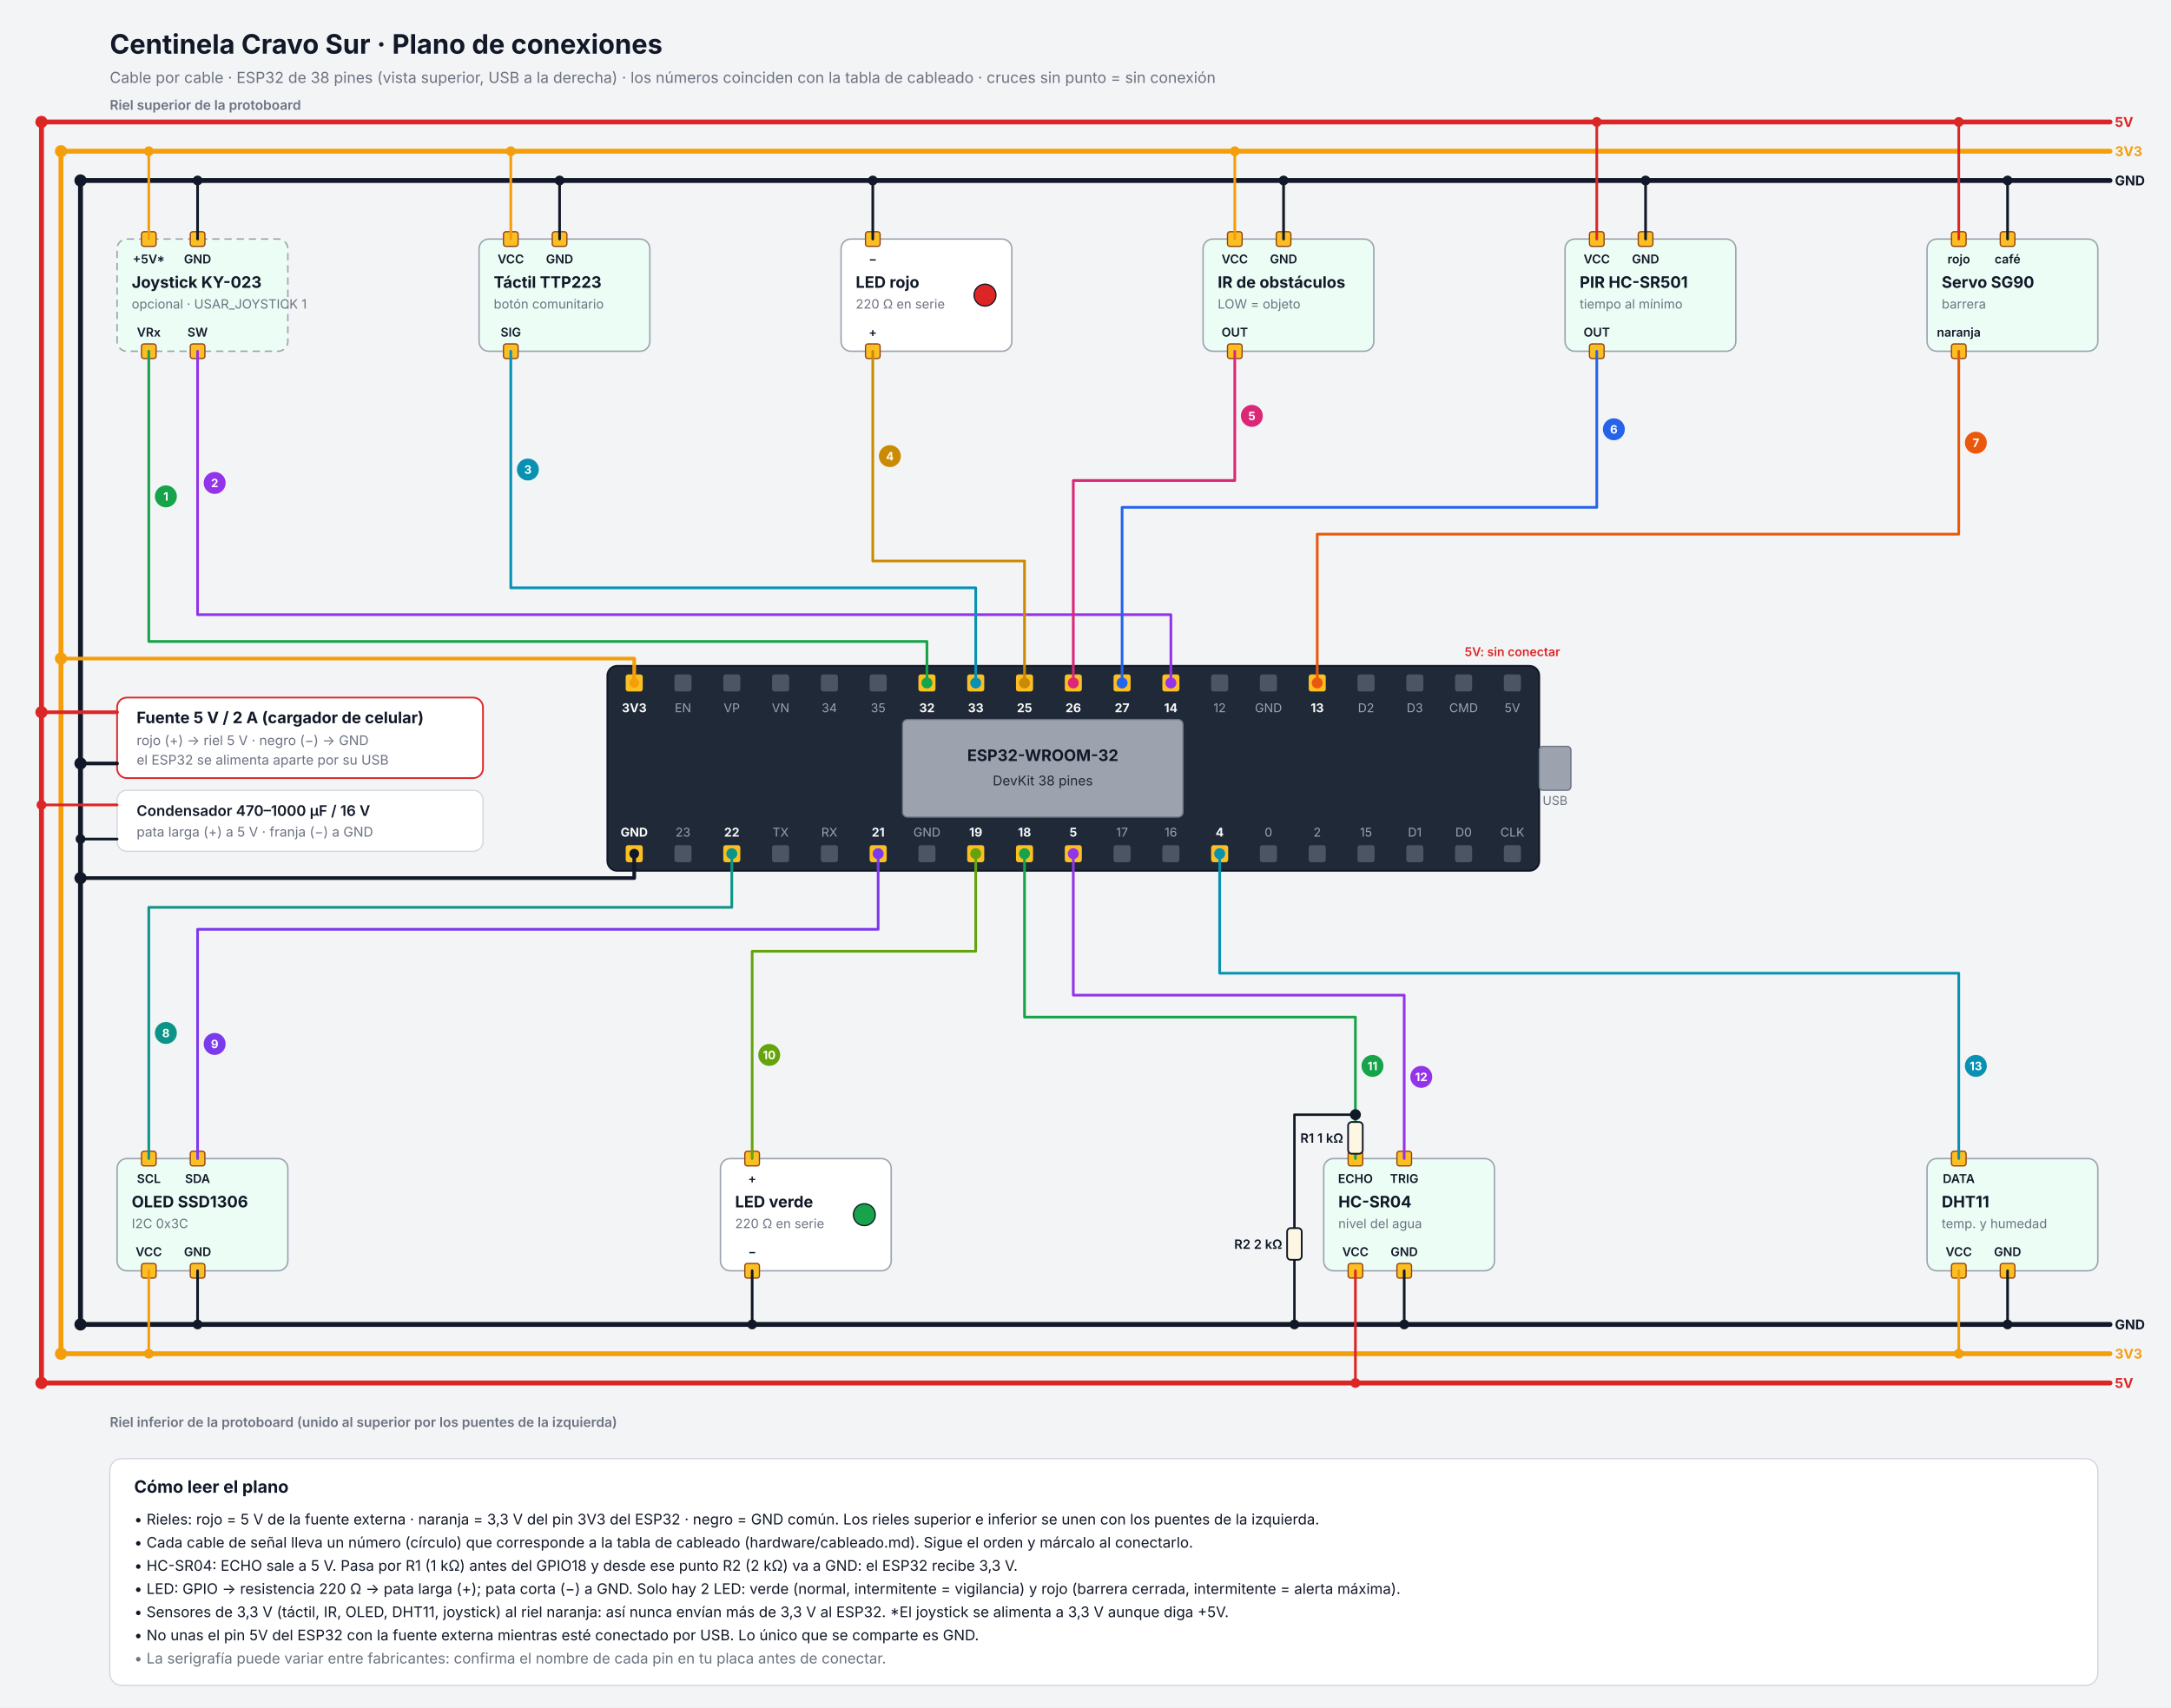
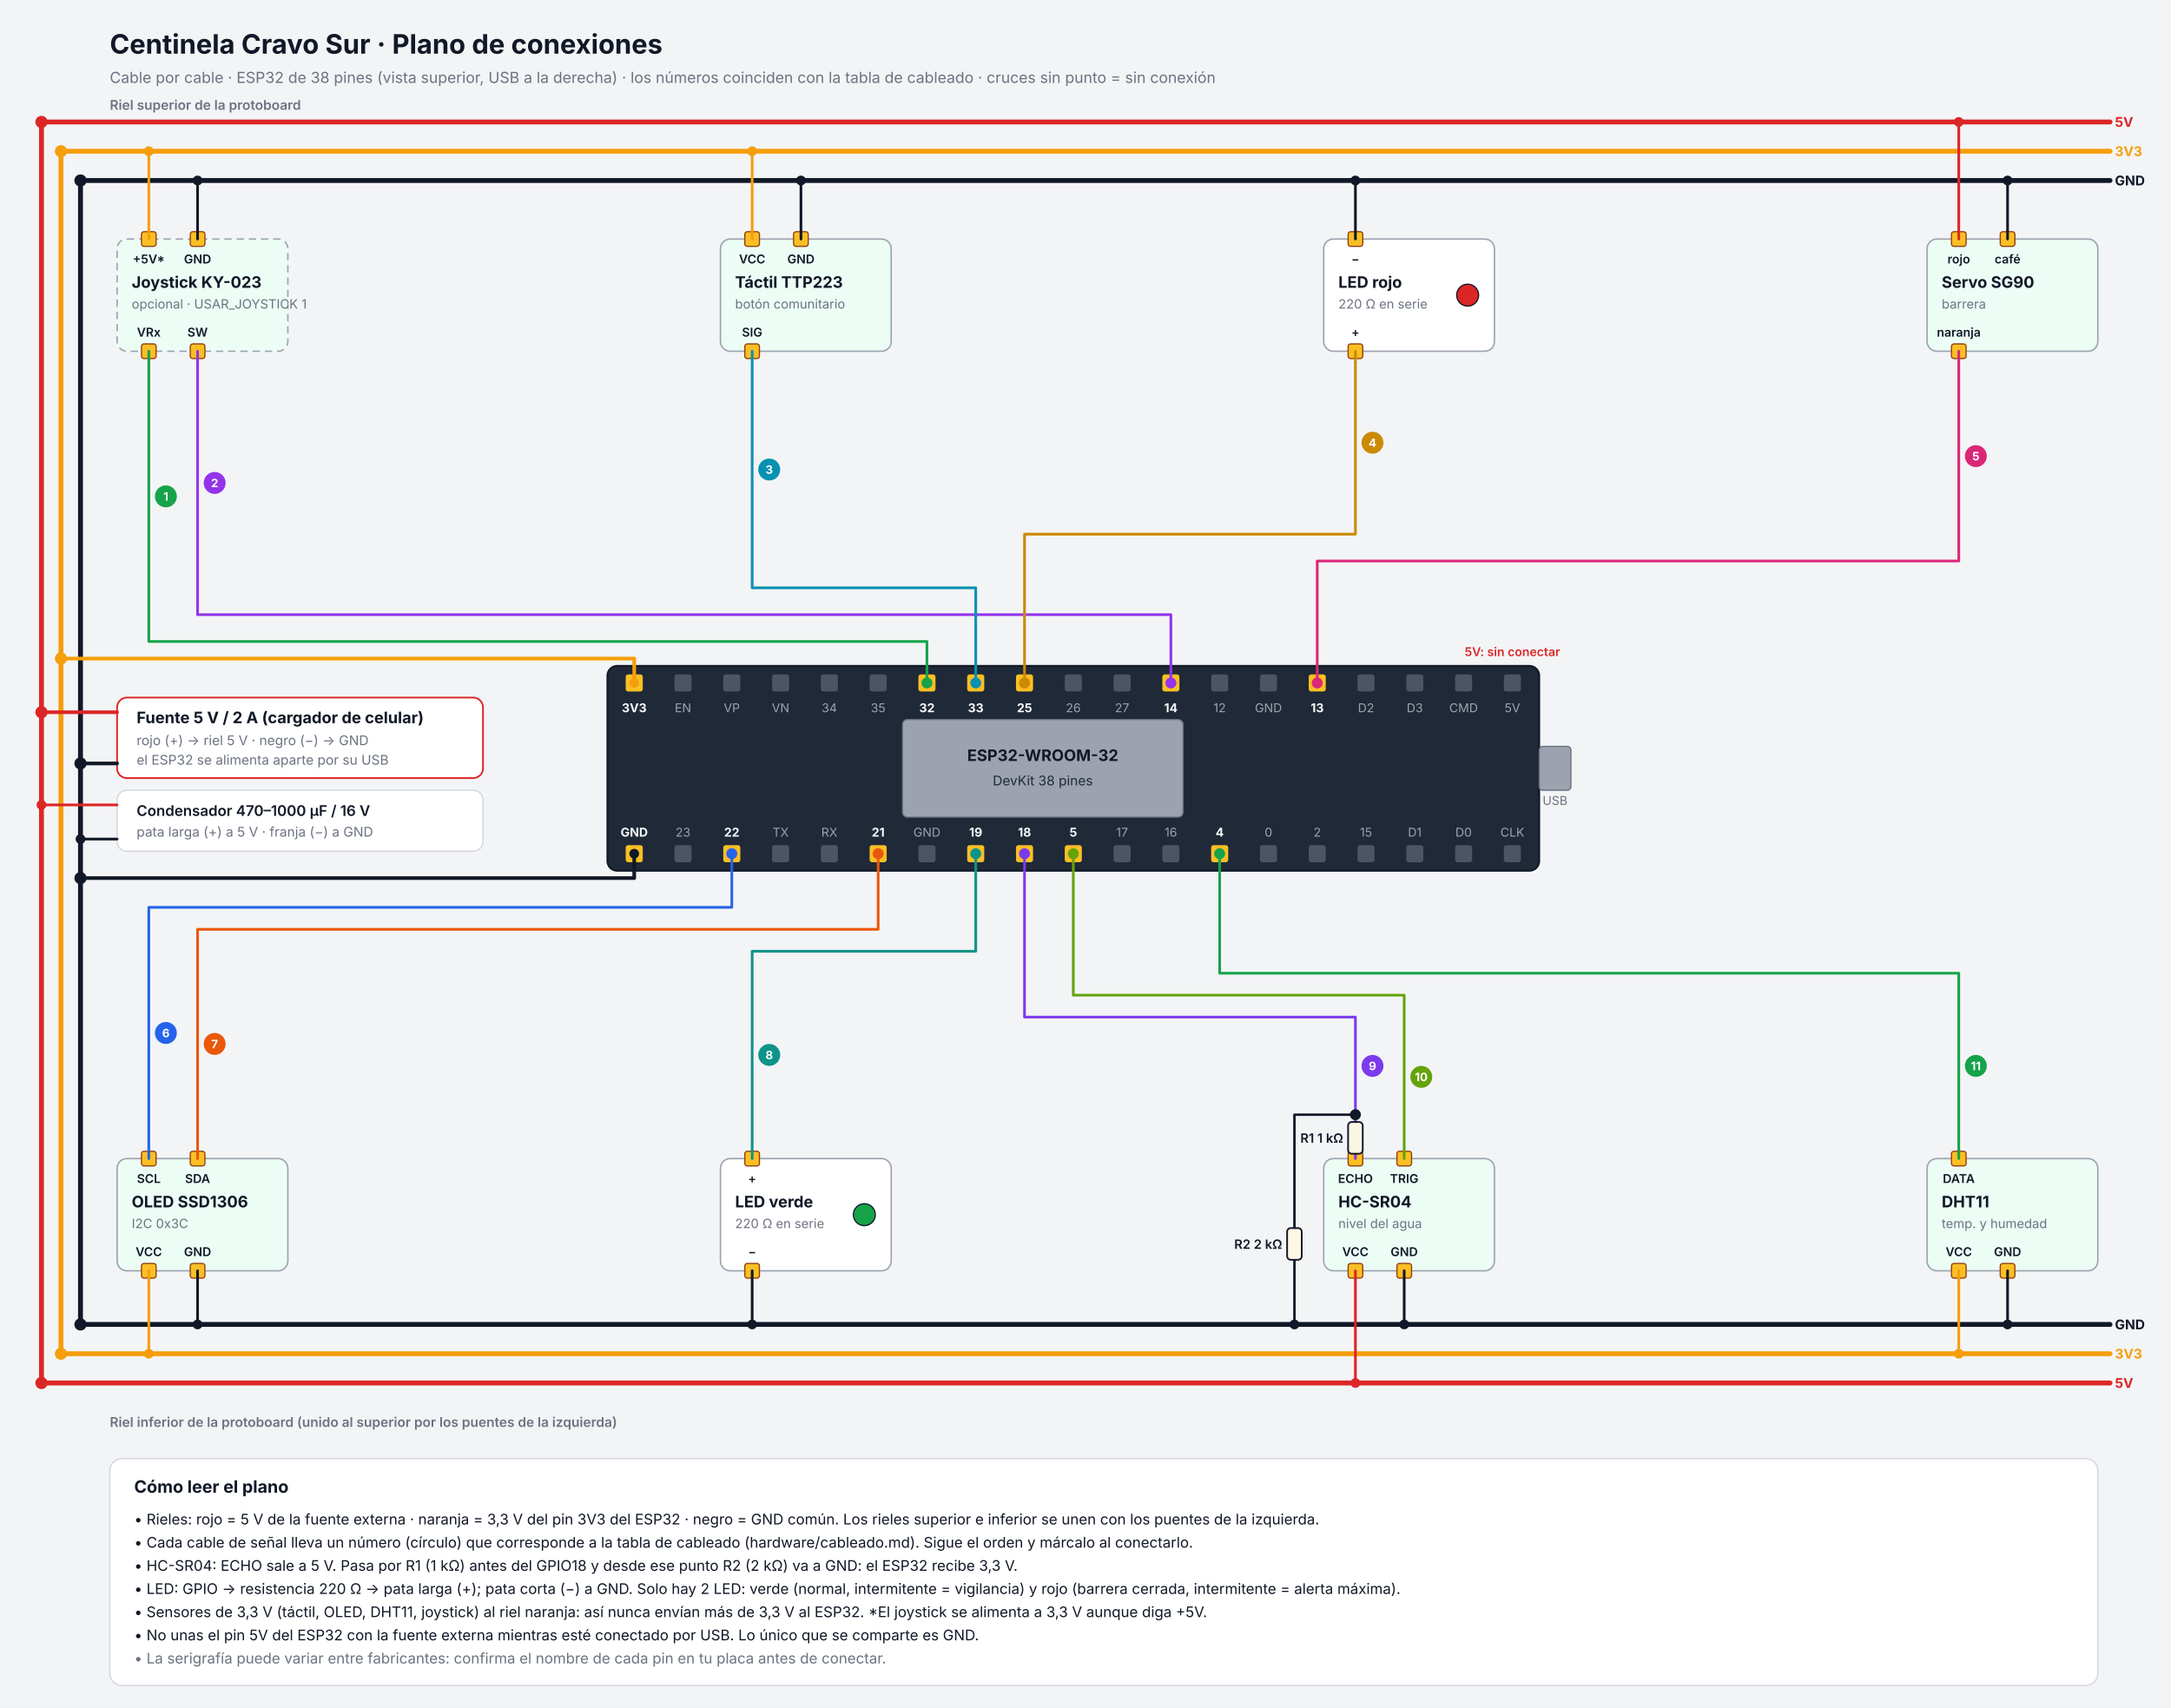
<svg xmlns="http://www.w3.org/2000/svg" viewBox="0 0 1780 1400" width="1780" height="1400" font-family="Inter, Segoe UI, Arial, sans-serif">
  <rect width="1780" height="1400" fill="#F3F4F6" />
  <text x="90.0" y="44.0" font-size="22" fill="#111827" text-anchor="start" font-weight="700">Centinela Cravo Sur · Plano de conexiones</text>
  <text x="90.0" y="68.0" font-size="12.5" fill="#6B7280" text-anchor="start" font-weight="400">Cable por cable · ESP32 de 38 pines (vista superior, USB a la derecha) · los números coinciden con la tabla de cableado · cruces sin punto = sin conexión</text>
  <polyline points="34.0,100.0 1730.0,100.0" fill="none" stroke="#DC2626" stroke-width="4" stroke-linejoin="round" stroke-linecap="round" />
  <text x="1734.0" y="104.0" font-size="11" fill="#DC2626" text-anchor="start" font-weight="700">5V</text>
  <polyline points="50.0,124.0 1730.0,124.0" fill="none" stroke="#F59E0B" stroke-width="4" stroke-linejoin="round" stroke-linecap="round" />
  <text x="1734.0" y="128.0" font-size="11" fill="#F59E0B" text-anchor="start" font-weight="700">3V3</text>
  <polyline points="66.0,148.0 1730.0,148.0" fill="none" stroke="#111827" stroke-width="4" stroke-linejoin="round" stroke-linecap="round" />
  <text x="1734.0" y="152.0" font-size="11" fill="#111827" text-anchor="start" font-weight="700">GND</text>
  <polyline points="66.0,1086.0 1730.0,1086.0" fill="none" stroke="#111827" stroke-width="4" stroke-linejoin="round" stroke-linecap="round" />
  <text x="1734.0" y="1090.0" font-size="11" fill="#111827" text-anchor="start" font-weight="700">GND</text>
  <polyline points="50.0,1110.0 1730.0,1110.0" fill="none" stroke="#F59E0B" stroke-width="4" stroke-linejoin="round" stroke-linecap="round" />
  <text x="1734.0" y="1114.0" font-size="11" fill="#F59E0B" text-anchor="start" font-weight="700">3V3</text>
  <polyline points="34.0,1134.0 1730.0,1134.0" fill="none" stroke="#DC2626" stroke-width="4" stroke-linejoin="round" stroke-linecap="round" />
  <text x="1734.0" y="1138.0" font-size="11" fill="#DC2626" text-anchor="start" font-weight="700">5V</text>
  <polyline points="34.0,100.0 34.0,1134.0" fill="none" stroke="#DC2626" stroke-width="4" stroke-linejoin="round" stroke-linecap="round" />
  <circle cx="34.0" cy="100.0" r="5" fill="#DC2626" />
  <circle cx="34.0" cy="1134.0" r="5" fill="#DC2626" />
  <polyline points="50.0,124.0 50.0,1110.0" fill="none" stroke="#F59E0B" stroke-width="4" stroke-linejoin="round" stroke-linecap="round" />
  <circle cx="50.0" cy="124.0" r="5" fill="#F59E0B" />
  <circle cx="50.0" cy="1110.0" r="5" fill="#F59E0B" />
  <polyline points="66.0,148.0 66.0,1086.0" fill="none" stroke="#111827" stroke-width="4" stroke-linejoin="round" stroke-linecap="round" />
  <circle cx="66.0" cy="148.0" r="5" fill="#111827" />
  <circle cx="66.0" cy="1086.0" r="5" fill="#111827" />
  <text x="90.0" y="90.0" font-size="11" fill="#6B7280" text-anchor="start" font-weight="600">Riel superior de la protoboard</text>
  <text x="90.0" y="1170.0" font-size="11" fill="#6B7280" text-anchor="start" font-weight="600">Riel inferior de la protoboard (unido al superior por los puentes de la izquierda)</text>
  <rect x="498.0" y="546.0" width="764.0" height="168.0" rx="8" fill="#1F2937" stroke="#111827" stroke-width="1.5" />
  <rect x="1262.0" y="612.0" width="26.0" height="36.0" rx="3" fill="#9CA3AF" stroke="#6B7280" stroke-width="1" />
  <text x="1275.0" y="660.0" font-size="10" fill="#6B7280" text-anchor="middle" font-weight="400">USB</text>
  <rect x="740.0" y="590.0" width="230.0" height="80.0" rx="4" fill="#9CA3AF" stroke="#6B7280" stroke-width="1" />
  <text x="855.0" y="624.0" font-size="13" fill="#111827" text-anchor="middle" font-weight="700">ESP32-WROOM-32</text>
  <text x="855.0" y="644.0" font-size="11" fill="#1F2937" text-anchor="middle" font-weight="400">DevKit 38 pines</text>
  <rect x="513" y="553" width="14" height="14" rx="2" fill="#FBBF24" />
  <text x="520.0" y="584.0" font-size="10" fill="#F9FAFB" text-anchor="middle" font-weight="700">3V3</text>
  <rect x="553" y="553" width="14" height="14" rx="2" fill="#4B5563" />
  <text x="560.0" y="584.0" font-size="10" fill="#9CA3AF" text-anchor="middle" font-weight="400">EN</text>
  <rect x="593" y="553" width="14" height="14" rx="2" fill="#4B5563" />
  <text x="600.0" y="584.0" font-size="10" fill="#9CA3AF" text-anchor="middle" font-weight="400">VP</text>
  <rect x="633" y="553" width="14" height="14" rx="2" fill="#4B5563" />
  <text x="640.0" y="584.0" font-size="10" fill="#9CA3AF" text-anchor="middle" font-weight="400">VN</text>
  <rect x="673" y="553" width="14" height="14" rx="2" fill="#4B5563" />
  <text x="680.0" y="584.0" font-size="10" fill="#9CA3AF" text-anchor="middle" font-weight="400">34</text>
  <rect x="713" y="553" width="14" height="14" rx="2" fill="#4B5563" />
  <text x="720.0" y="584.0" font-size="10" fill="#9CA3AF" text-anchor="middle" font-weight="400">35</text>
  <rect x="753" y="553" width="14" height="14" rx="2" fill="#FBBF24" />
  <text x="760.0" y="584.0" font-size="10" fill="#F9FAFB" text-anchor="middle" font-weight="700">32</text>
  <rect x="793" y="553" width="14" height="14" rx="2" fill="#FBBF24" />
  <text x="800.0" y="584.0" font-size="10" fill="#F9FAFB" text-anchor="middle" font-weight="700">33</text>
  <rect x="833" y="553" width="14" height="14" rx="2" fill="#FBBF24" />
  <text x="840.0" y="584.0" font-size="10" fill="#F9FAFB" text-anchor="middle" font-weight="700">25</text>
-   <rect x="873" y="553" width="14" height="14" rx="2" fill="#FBBF24" />
-   <text x="880.0" y="584.0" font-size="10" fill="#F9FAFB" text-anchor="middle" font-weight="700">26</text>
-   <rect x="913" y="553" width="14" height="14" rx="2" fill="#FBBF24" />
-   <text x="920.0" y="584.0" font-size="10" fill="#F9FAFB" text-anchor="middle" font-weight="700">27</text>
+   <rect x="873" y="553" width="14" height="14" rx="2" fill="#4B5563" />
+   <text x="880.0" y="584.0" font-size="10" fill="#9CA3AF" text-anchor="middle" font-weight="400">26</text>
+   <rect x="913" y="553" width="14" height="14" rx="2" fill="#4B5563" />
+   <text x="920.0" y="584.0" font-size="10" fill="#9CA3AF" text-anchor="middle" font-weight="400">27</text>
  <rect x="953" y="553" width="14" height="14" rx="2" fill="#FBBF24" />
  <text x="960.0" y="584.0" font-size="10" fill="#F9FAFB" text-anchor="middle" font-weight="700">14</text>
  <rect x="993" y="553" width="14" height="14" rx="2" fill="#4B5563" />
  <text x="1000.0" y="584.0" font-size="10" fill="#9CA3AF" text-anchor="middle" font-weight="400">12</text>
  <rect x="1033" y="553" width="14" height="14" rx="2" fill="#4B5563" />
  <text x="1040.0" y="584.0" font-size="10" fill="#9CA3AF" text-anchor="middle" font-weight="400">GND</text>
  <rect x="1073" y="553" width="14" height="14" rx="2" fill="#FBBF24" />
  <text x="1080.0" y="584.0" font-size="10" fill="#F9FAFB" text-anchor="middle" font-weight="700">13</text>
  <rect x="1113" y="553" width="14" height="14" rx="2" fill="#4B5563" />
  <text x="1120.0" y="584.0" font-size="10" fill="#9CA3AF" text-anchor="middle" font-weight="400">D2</text>
  <rect x="1153" y="553" width="14" height="14" rx="2" fill="#4B5563" />
  <text x="1160.0" y="584.0" font-size="10" fill="#9CA3AF" text-anchor="middle" font-weight="400">D3</text>
  <rect x="1193" y="553" width="14" height="14" rx="2" fill="#4B5563" />
  <text x="1200.0" y="584.0" font-size="10" fill="#9CA3AF" text-anchor="middle" font-weight="400">CMD</text>
  <rect x="1233" y="553" width="14" height="14" rx="2" fill="#4B5563" />
  <text x="1240.0" y="584.0" font-size="10" fill="#9CA3AF" text-anchor="middle" font-weight="400">5V</text>
  <rect x="513" y="693" width="14" height="14" rx="2" fill="#FBBF24" />
  <text x="520.0" y="686.0" font-size="10" fill="#F9FAFB" text-anchor="middle" font-weight="700">GND</text>
  <rect x="553" y="693" width="14" height="14" rx="2" fill="#4B5563" />
  <text x="560.0" y="686.0" font-size="10" fill="#9CA3AF" text-anchor="middle" font-weight="400">23</text>
  <rect x="593" y="693" width="14" height="14" rx="2" fill="#FBBF24" />
  <text x="600.0" y="686.0" font-size="10" fill="#F9FAFB" text-anchor="middle" font-weight="700">22</text>
  <rect x="633" y="693" width="14" height="14" rx="2" fill="#4B5563" />
  <text x="640.0" y="686.0" font-size="10" fill="#9CA3AF" text-anchor="middle" font-weight="400">TX</text>
  <rect x="673" y="693" width="14" height="14" rx="2" fill="#4B5563" />
  <text x="680.0" y="686.0" font-size="10" fill="#9CA3AF" text-anchor="middle" font-weight="400">RX</text>
  <rect x="713" y="693" width="14" height="14" rx="2" fill="#FBBF24" />
  <text x="720.0" y="686.0" font-size="10" fill="#F9FAFB" text-anchor="middle" font-weight="700">21</text>
  <rect x="753" y="693" width="14" height="14" rx="2" fill="#4B5563" />
  <text x="760.0" y="686.0" font-size="10" fill="#9CA3AF" text-anchor="middle" font-weight="400">GND</text>
  <rect x="793" y="693" width="14" height="14" rx="2" fill="#FBBF24" />
  <text x="800.0" y="686.0" font-size="10" fill="#F9FAFB" text-anchor="middle" font-weight="700">19</text>
  <rect x="833" y="693" width="14" height="14" rx="2" fill="#FBBF24" />
  <text x="840.0" y="686.0" font-size="10" fill="#F9FAFB" text-anchor="middle" font-weight="700">18</text>
  <rect x="873" y="693" width="14" height="14" rx="2" fill="#FBBF24" />
  <text x="880.0" y="686.0" font-size="10" fill="#F9FAFB" text-anchor="middle" font-weight="700">5</text>
  <rect x="913" y="693" width="14" height="14" rx="2" fill="#4B5563" />
  <text x="920.0" y="686.0" font-size="10" fill="#9CA3AF" text-anchor="middle" font-weight="400">17</text>
  <rect x="953" y="693" width="14" height="14" rx="2" fill="#4B5563" />
  <text x="960.0" y="686.0" font-size="10" fill="#9CA3AF" text-anchor="middle" font-weight="400">16</text>
  <rect x="993" y="693" width="14" height="14" rx="2" fill="#FBBF24" />
  <text x="1000.0" y="686.0" font-size="10" fill="#F9FAFB" text-anchor="middle" font-weight="700">4</text>
  <rect x="1033" y="693" width="14" height="14" rx="2" fill="#4B5563" />
  <text x="1040.0" y="686.0" font-size="10" fill="#9CA3AF" text-anchor="middle" font-weight="400">0</text>
  <rect x="1073" y="693" width="14" height="14" rx="2" fill="#4B5563" />
  <text x="1080.0" y="686.0" font-size="10" fill="#9CA3AF" text-anchor="middle" font-weight="400">2</text>
  <rect x="1113" y="693" width="14" height="14" rx="2" fill="#4B5563" />
  <text x="1120.0" y="686.0" font-size="10" fill="#9CA3AF" text-anchor="middle" font-weight="400">15</text>
  <rect x="1153" y="693" width="14" height="14" rx="2" fill="#4B5563" />
  <text x="1160.0" y="686.0" font-size="10" fill="#9CA3AF" text-anchor="middle" font-weight="400">D1</text>
  <rect x="1193" y="693" width="14" height="14" rx="2" fill="#4B5563" />
  <text x="1200.0" y="686.0" font-size="10" fill="#9CA3AF" text-anchor="middle" font-weight="400">D0</text>
  <rect x="1233" y="693" width="14" height="14" rx="2" fill="#4B5563" />
  <text x="1240.0" y="686.0" font-size="10" fill="#9CA3AF" text-anchor="middle" font-weight="400">CLK</text>
  <polyline points="520.0,560.0 520.0,540.0 50.0,540.0" fill="none" stroke="#F59E0B" stroke-width="3" stroke-linejoin="round" stroke-linecap="round" />
  <circle cx="50.0" cy="540.0" r="5" fill="#F59E0B" />
  <circle cx="520.0" cy="560.0" r="4" fill="#F59E0B" />
  <polyline points="520.0,700.0 520.0,720.0 66.0,720.0" fill="none" stroke="#111827" stroke-width="3" stroke-linejoin="round" stroke-linecap="round" />
  <circle cx="66.0" cy="720.0" r="5" fill="#111827" />
  <circle cx="520.0" cy="700.0" r="4" fill="#111827" />
  <text x="1240.0" y="538.0" font-size="10" fill="#DC2626" text-anchor="middle" font-weight="600">5V: sin conectar</text>
  <rect x="96.0" y="572.0" width="300.0" height="66.0" rx="8" fill="#FFFFFF" stroke="#DC2626" stroke-width="1.4" />
  <text x="112.0" y="593.0" font-size="13" fill="#111827" text-anchor="start" font-weight="700">Fuente 5 V / 2 A (cargador de celular)</text>
  <text x="112.0" y="611.0" font-size="11" fill="#6B7280" text-anchor="start" font-weight="400">rojo (+) → riel 5 V · negro (−) → GND</text>
  <text x="112.0" y="627.0" font-size="11" fill="#6B7280" text-anchor="start" font-weight="400">el ESP32 se alimenta aparte por su USB</text>
  <polyline points="96.0,584.0 34.0,584.0" fill="none" stroke="#DC2626" stroke-width="3" stroke-linejoin="round" stroke-linecap="round" />
  <circle cx="34.0" cy="584.0" r="5" fill="#DC2626" />
  <polyline points="96.0,626.0 66.0,626.0" fill="none" stroke="#111827" stroke-width="3" stroke-linejoin="round" stroke-linecap="round" />
  <circle cx="66.0" cy="626.0" r="5" fill="#111827" />
  <rect x="96.0" y="648.0" width="300.0" height="50.0" rx="8" fill="#FFFFFF" stroke="#D1D5DB" stroke-width="1" />
  <text x="112.0" y="669.0" font-size="12" fill="#111827" text-anchor="start" font-weight="600">Condensador 470–1000 µF / 16 V</text>
  <text x="112.0" y="686.0" font-size="11" fill="#6B7280" text-anchor="start" font-weight="400">pata larga (+) a 5 V · franja (−) a GND</text>
  <polyline points="96.0,660.0 34.0,660.0" fill="none" stroke="#DC2626" stroke-width="2.2" stroke-linejoin="round" stroke-linecap="round" />
  <circle cx="34.0" cy="660.0" r="4" fill="#DC2626" />
  <polyline points="96.0,688.0 66.0,688.0" fill="none" stroke="#111827" stroke-width="2.2" stroke-linejoin="round" stroke-linecap="round" />
  <circle cx="66.0" cy="688.0" r="4" fill="#111827" />
  <rect x="96.0" y="196.0" width="140.0" height="92.0" rx="8" fill="#ECFDF5" stroke="#9CA3AF" stroke-width="1.2" stroke-dasharray="6,4" />
  <text x="108.0" y="236.0" font-size="13" fill="#111827" text-anchor="start" font-weight="700">Joystick KY-023</text>
  <text x="108.0" y="253.0" font-size="10.5" fill="#6B7280" text-anchor="start" font-weight="400">opcional · USAR_JOYSTICK 1</text>
  <rect x="116" y="190" width="12" height="12" rx="2" fill="#FBBF24" stroke="#92400E" />
  <text x="122.0" y="216.0" font-size="10" fill="#111827" text-anchor="middle" font-weight="600">+5V*</text>
  <polyline points="122.0,196.0 122.0,124.0" fill="none" stroke="#F59E0B" stroke-width="2.2" stroke-linejoin="round" stroke-linecap="round" />
  <circle cx="122.0" cy="124.0" r="4" fill="#F59E0B" />
  <rect x="156" y="190" width="12" height="12" rx="2" fill="#FBBF24" stroke="#92400E" />
  <text x="162.0" y="216.0" font-size="10" fill="#111827" text-anchor="middle" font-weight="600">GND</text>
  <polyline points="162.0,196.0 162.0,148.0" fill="none" stroke="#111827" stroke-width="2.2" stroke-linejoin="round" stroke-linecap="round" />
  <circle cx="162.0" cy="148.0" r="4" fill="#111827" />
  <rect x="116" y="282" width="12" height="12" rx="2" fill="#FBBF24" stroke="#92400E" />
  <text x="122.0" y="276.0" font-size="10" fill="#111827" text-anchor="middle" font-weight="600">VRx</text>
  <rect x="156" y="282" width="12" height="12" rx="2" fill="#FBBF24" stroke="#92400E" />
  <text x="162.0" y="276.0" font-size="10" fill="#111827" text-anchor="middle" font-weight="600">SW</text>
-   <rect x="392.8" y="196.0" width="140.0" height="92.0" rx="8" fill="#ECFDF5" stroke="#9CA3AF" stroke-width="1.2" />
-   <text x="404.8" y="236.0" font-size="13" fill="#111827" text-anchor="start" font-weight="700">Táctil TTP223</text>
-   <text x="404.8" y="253.0" font-size="10.5" fill="#6B7280" text-anchor="start" font-weight="400">botón comunitario</text>
-   <rect x="412.8" y="190" width="12" height="12" rx="2" fill="#FBBF24" stroke="#92400E" />
-   <text x="418.8" y="216.0" font-size="10" fill="#111827" text-anchor="middle" font-weight="600">VCC</text>
-   <polyline points="418.8,196.0 418.8,124.0" fill="none" stroke="#F59E0B" stroke-width="2.2" stroke-linejoin="round" stroke-linecap="round" />
-   <circle cx="418.8" cy="124.0" r="4" fill="#F59E0B" />
-   <rect x="452.8" y="190" width="12" height="12" rx="2" fill="#FBBF24" stroke="#92400E" />
-   <text x="458.8" y="216.0" font-size="10" fill="#111827" text-anchor="middle" font-weight="600">GND</text>
-   <polyline points="458.8,196.0 458.8,148.0" fill="none" stroke="#111827" stroke-width="2.2" stroke-linejoin="round" stroke-linecap="round" />
-   <circle cx="458.8" cy="148.0" r="4" fill="#111827" />
-   <rect x="412.8" y="282" width="12" height="12" rx="2" fill="#FBBF24" stroke="#92400E" />
-   <text x="418.8" y="276.0" font-size="10" fill="#111827" text-anchor="middle" font-weight="600">SIG</text>
-   <rect x="689.6" y="196.0" width="140.0" height="92.0" rx="8" fill="#FFFFFF" stroke="#9CA3AF" stroke-width="1.2" />
-   <text x="701.6" y="236.0" font-size="13" fill="#111827" text-anchor="start" font-weight="700">LED rojo</text>
-   <text x="701.6" y="253.0" font-size="10.5" fill="#6B7280" text-anchor="start" font-weight="400">220 Ω en serie</text>
-   <circle cx="807.6" cy="242" r="9" fill="#DC2626" stroke="#111827" stroke-width="1" />
-   <rect x="709.6" y="190" width="12" height="12" rx="2" fill="#FBBF24" stroke="#92400E" />
-   <text x="715.6" y="216.0" font-size="10" fill="#111827" text-anchor="middle" font-weight="600">−</text>
-   <polyline points="715.6,196.0 715.6,148.0" fill="none" stroke="#111827" stroke-width="2.2" stroke-linejoin="round" stroke-linecap="round" />
-   <circle cx="715.6" cy="148.0" r="4" fill="#111827" />
-   <rect x="709.6" y="282" width="12" height="12" rx="2" fill="#FBBF24" stroke="#92400E" />
-   <text x="715.6" y="276.0" font-size="10" fill="#111827" text-anchor="middle" font-weight="600">+</text>
-   <rect x="986.4" y="196.0" width="140.0" height="92.0" rx="8" fill="#ECFDF5" stroke="#9CA3AF" stroke-width="1.2" />
-   <text x="998.4" y="236.0" font-size="13" fill="#111827" text-anchor="start" font-weight="700">IR de obstáculos</text>
-   <text x="998.4" y="253.0" font-size="10.5" fill="#6B7280" text-anchor="start" font-weight="400">LOW = objeto</text>
-   <rect x="1006.4" y="190" width="12" height="12" rx="2" fill="#FBBF24" stroke="#92400E" />
-   <text x="1012.4" y="216.0" font-size="10" fill="#111827" text-anchor="middle" font-weight="600">VCC</text>
-   <polyline points="1012.4,196.0 1012.4,124.0" fill="none" stroke="#F59E0B" stroke-width="2.2" stroke-linejoin="round" stroke-linecap="round" />
-   <circle cx="1012.4" cy="124.0" r="4" fill="#F59E0B" />
-   <rect x="1046.4" y="190" width="12" height="12" rx="2" fill="#FBBF24" stroke="#92400E" />
-   <text x="1052.4" y="216.0" font-size="10" fill="#111827" text-anchor="middle" font-weight="600">GND</text>
-   <polyline points="1052.4,196.0 1052.4,148.0" fill="none" stroke="#111827" stroke-width="2.2" stroke-linejoin="round" stroke-linecap="round" />
-   <circle cx="1052.4" cy="148.0" r="4" fill="#111827" />
-   <rect x="1006.4" y="282" width="12" height="12" rx="2" fill="#FBBF24" stroke="#92400E" />
-   <text x="1012.4" y="276.0" font-size="10" fill="#111827" text-anchor="middle" font-weight="600">OUT</text>
-   <rect x="1283.2" y="196.0" width="140.0" height="92.0" rx="8" fill="#ECFDF5" stroke="#9CA3AF" stroke-width="1.2" />
-   <text x="1295.2" y="236.0" font-size="13" fill="#111827" text-anchor="start" font-weight="700">PIR HC-SR501</text>
-   <text x="1295.2" y="253.0" font-size="10.5" fill="#6B7280" text-anchor="start" font-weight="400">tiempo al mínimo</text>
-   <rect x="1303.2" y="190" width="12" height="12" rx="2" fill="#FBBF24" stroke="#92400E" />
-   <text x="1309.2" y="216.0" font-size="10" fill="#111827" text-anchor="middle" font-weight="600">VCC</text>
-   <polyline points="1309.2,196.0 1309.2,100.0" fill="none" stroke="#DC2626" stroke-width="2.2" stroke-linejoin="round" stroke-linecap="round" />
-   <circle cx="1309.2" cy="100.0" r="4" fill="#DC2626" />
-   <rect x="1343.2" y="190" width="12" height="12" rx="2" fill="#FBBF24" stroke="#92400E" />
-   <text x="1349.2" y="216.0" font-size="10" fill="#111827" text-anchor="middle" font-weight="600">GND</text>
-   <polyline points="1349.2,196.0 1349.2,148.0" fill="none" stroke="#111827" stroke-width="2.2" stroke-linejoin="round" stroke-linecap="round" />
-   <circle cx="1349.2" cy="148.0" r="4" fill="#111827" />
-   <rect x="1303.2" y="282" width="12" height="12" rx="2" fill="#FBBF24" stroke="#92400E" />
-   <text x="1309.2" y="276.0" font-size="10" fill="#111827" text-anchor="middle" font-weight="600">OUT</text>
+   <rect x="590.7" y="196.0" width="140.0" height="92.0" rx="8" fill="#ECFDF5" stroke="#9CA3AF" stroke-width="1.2" />
+   <text x="602.7" y="236.0" font-size="13" fill="#111827" text-anchor="start" font-weight="700">Táctil TTP223</text>
+   <text x="602.7" y="253.0" font-size="10.5" fill="#6B7280" text-anchor="start" font-weight="400">botón comunitario</text>
+   <rect x="610.667" y="190" width="12" height="12" rx="2" fill="#FBBF24" stroke="#92400E" />
+   <text x="616.7" y="216.0" font-size="10" fill="#111827" text-anchor="middle" font-weight="600">VCC</text>
+   <polyline points="616.7,196.0 616.7,124.0" fill="none" stroke="#F59E0B" stroke-width="2.2" stroke-linejoin="round" stroke-linecap="round" />
+   <circle cx="616.7" cy="124.0" r="4" fill="#F59E0B" />
+   <rect x="650.667" y="190" width="12" height="12" rx="2" fill="#FBBF24" stroke="#92400E" />
+   <text x="656.7" y="216.0" font-size="10" fill="#111827" text-anchor="middle" font-weight="600">GND</text>
+   <polyline points="656.7,196.0 656.7,148.0" fill="none" stroke="#111827" stroke-width="2.2" stroke-linejoin="round" stroke-linecap="round" />
+   <circle cx="656.7" cy="148.0" r="4" fill="#111827" />
+   <rect x="610.667" y="282" width="12" height="12" rx="2" fill="#FBBF24" stroke="#92400E" />
+   <text x="616.7" y="276.0" font-size="10" fill="#111827" text-anchor="middle" font-weight="600">SIG</text>
+   <rect x="1085.3" y="196.0" width="140.0" height="92.0" rx="8" fill="#FFFFFF" stroke="#9CA3AF" stroke-width="1.2" />
+   <text x="1097.3" y="236.0" font-size="13" fill="#111827" text-anchor="start" font-weight="700">LED rojo</text>
+   <text x="1097.3" y="253.0" font-size="10.5" fill="#6B7280" text-anchor="start" font-weight="400">220 Ω en serie</text>
+   <circle cx="1203.333" cy="242" r="9" fill="#DC2626" stroke="#111827" stroke-width="1" />
+   <rect x="1105.333" y="190" width="12" height="12" rx="2" fill="#FBBF24" stroke="#92400E" />
+   <text x="1111.3" y="216.0" font-size="10" fill="#111827" text-anchor="middle" font-weight="600">−</text>
+   <polyline points="1111.3,196.0 1111.3,148.0" fill="none" stroke="#111827" stroke-width="2.2" stroke-linejoin="round" stroke-linecap="round" />
+   <circle cx="1111.3" cy="148.0" r="4" fill="#111827" />
+   <rect x="1105.333" y="282" width="12" height="12" rx="2" fill="#FBBF24" stroke="#92400E" />
+   <text x="1111.3" y="276.0" font-size="10" fill="#111827" text-anchor="middle" font-weight="600">+</text>
  <rect x="1580.0" y="196.0" width="140.0" height="92.0" rx="8" fill="#ECFDF5" stroke="#9CA3AF" stroke-width="1.2" />
  <text x="1592.0" y="236.0" font-size="13" fill="#111827" text-anchor="start" font-weight="700">Servo SG90</text>
  <text x="1592.0" y="253.0" font-size="10.5" fill="#6B7280" text-anchor="start" font-weight="400">barrera</text>
-   <rect x="1600.0" y="190" width="12" height="12" rx="2" fill="#FBBF24" stroke="#92400E" />
+   <rect x="1600" y="190" width="12" height="12" rx="2" fill="#FBBF24" stroke="#92400E" />
  <text x="1606.0" y="216.0" font-size="10" fill="#111827" text-anchor="middle" font-weight="600">rojo</text>
  <polyline points="1606.0,196.0 1606.0,100.0" fill="none" stroke="#DC2626" stroke-width="2.2" stroke-linejoin="round" stroke-linecap="round" />
  <circle cx="1606.0" cy="100.0" r="4" fill="#DC2626" />
-   <rect x="1640.0" y="190" width="12" height="12" rx="2" fill="#FBBF24" stroke="#92400E" />
+   <rect x="1640" y="190" width="12" height="12" rx="2" fill="#FBBF24" stroke="#92400E" />
  <text x="1646.0" y="216.0" font-size="10" fill="#111827" text-anchor="middle" font-weight="600">café</text>
  <polyline points="1646.0,196.0 1646.0,148.0" fill="none" stroke="#111827" stroke-width="2.2" stroke-linejoin="round" stroke-linecap="round" />
  <circle cx="1646.0" cy="148.0" r="4" fill="#111827" />
-   <rect x="1600.0" y="282" width="12" height="12" rx="2" fill="#FBBF24" stroke="#92400E" />
+   <rect x="1600" y="282" width="12" height="12" rx="2" fill="#FBBF24" stroke="#92400E" />
  <text x="1606.0" y="276.0" font-size="10" fill="#111827" text-anchor="middle" font-weight="600">naranja</text>
  <polyline points="122.0,288.0 122.0,526.0 760.0,526.0 760.0,560.0" fill="none" stroke="#16A34A" stroke-width="2.2" stroke-linejoin="round" stroke-linecap="round" />
  <circle cx="760.0" cy="560.0" r="4.5" fill="#16A34A" />
  <circle cx="136.0" cy="407.0" r="9" fill="#16A34A" />
  <text x="136.0" y="410.5" font-size="9.5" fill="#FFFFFF" text-anchor="middle" font-weight="700">1</text>
  <polyline points="162.0,288.0 162.0,504.0 960.0,504.0 960.0,560.0" fill="none" stroke="#9333EA" stroke-width="2.2" stroke-linejoin="round" stroke-linecap="round" />
  <circle cx="960.0" cy="560.0" r="4.5" fill="#9333EA" />
  <circle cx="176.0" cy="396.0" r="9" fill="#9333EA" />
  <text x="176.0" y="399.5" font-size="9.5" fill="#FFFFFF" text-anchor="middle" font-weight="700">2</text>
-   <polyline points="418.8,288.0 418.8,482.0 800.0,482.0 800.0,560.0" fill="none" stroke="#0891B2" stroke-width="2.2" stroke-linejoin="round" stroke-linecap="round" />
+   <polyline points="616.7,288.0 616.7,482.0 800.0,482.0 800.0,560.0" fill="none" stroke="#0891B2" stroke-width="2.2" stroke-linejoin="round" stroke-linecap="round" />
  <circle cx="800.0" cy="560.0" r="4.5" fill="#0891B2" />
-   <circle cx="432.8" cy="385.0" r="9" fill="#0891B2" />
-   <text x="432.8" y="388.5" font-size="9.5" fill="#FFFFFF" text-anchor="middle" font-weight="700">3</text>
-   <polyline points="715.6,288.0 715.6,460.0 840.0,460.0 840.0,560.0" fill="none" stroke="#CA8A04" stroke-width="2.2" stroke-linejoin="round" stroke-linecap="round" />
+   <circle cx="630.7" cy="385.0" r="9" fill="#0891B2" />
+   <text x="630.7" y="388.5" font-size="9.5" fill="#FFFFFF" text-anchor="middle" font-weight="700">3</text>
+   <polyline points="1111.3,288.0 1111.3,438.0 840.0,438.0 840.0,560.0" fill="none" stroke="#CA8A04" stroke-width="2.2" stroke-linejoin="round" stroke-linecap="round" />
  <circle cx="840.0" cy="560.0" r="4.5" fill="#CA8A04" />
-   <circle cx="729.6" cy="374.0" r="9" fill="#CA8A04" />
-   <text x="729.6" y="377.5" font-size="9.5" fill="#FFFFFF" text-anchor="middle" font-weight="700">4</text>
-   <polyline points="1012.4,288.0 1012.4,394.0 880.0,394.0 880.0,560.0" fill="none" stroke="#DB2777" stroke-width="2.2" stroke-linejoin="round" stroke-linecap="round" />
-   <circle cx="880.0" cy="560.0" r="4.5" fill="#DB2777" />
-   <circle cx="1026.4" cy="341.0" r="9" fill="#DB2777" />
-   <text x="1026.4" y="344.5" font-size="9.5" fill="#FFFFFF" text-anchor="middle" font-weight="700">5</text>
-   <polyline points="1309.2,288.0 1309.2,416.0 920.0,416.0 920.0,560.0" fill="none" stroke="#2563EB" stroke-width="2.2" stroke-linejoin="round" stroke-linecap="round" />
-   <circle cx="920.0" cy="560.0" r="4.5" fill="#2563EB" />
-   <circle cx="1323.2" cy="352.0" r="9" fill="#2563EB" />
-   <text x="1323.2" y="355.5" font-size="9.5" fill="#FFFFFF" text-anchor="middle" font-weight="700">6</text>
-   <polyline points="1606.0,288.0 1606.0,438.0 1080.0,438.0 1080.0,560.0" fill="none" stroke="#EA580C" stroke-width="2.2" stroke-linejoin="round" stroke-linecap="round" />
-   <circle cx="1080.0" cy="560.0" r="4.5" fill="#EA580C" />
-   <circle cx="1620.0" cy="363.0" r="9" fill="#EA580C" />
-   <text x="1620.0" y="366.5" font-size="9.5" fill="#FFFFFF" text-anchor="middle" font-weight="700">7</text>
+   <circle cx="1125.3" cy="363.0" r="9" fill="#CA8A04" />
+   <text x="1125.3" y="366.5" font-size="9.5" fill="#FFFFFF" text-anchor="middle" font-weight="700">4</text>
+   <polyline points="1606.0,288.0 1606.0,460.0 1080.0,460.0 1080.0,560.0" fill="none" stroke="#DB2777" stroke-width="2.2" stroke-linejoin="round" stroke-linecap="round" />
+   <circle cx="1080.0" cy="560.0" r="4.5" fill="#DB2777" />
+   <circle cx="1620.0" cy="374.0" r="9" fill="#DB2777" />
+   <text x="1620.0" y="377.5" font-size="9.5" fill="#FFFFFF" text-anchor="middle" font-weight="700">5</text>
  <rect x="96.0" y="950.0" width="140.0" height="92.0" rx="8" fill="#ECFDF5" stroke="#9CA3AF" stroke-width="1.2" />
  <text x="108.0" y="990.0" font-size="13" fill="#111827" text-anchor="start" font-weight="700">OLED SSD1306</text>
  <text x="108.0" y="1007.0" font-size="10.5" fill="#6B7280" text-anchor="start" font-weight="400">I2C 0x3C</text>
  <rect x="116" y="1036" width="12" height="12" rx="2" fill="#FBBF24" stroke="#92400E" />
  <text x="122.0" y="1030.0" font-size="10" fill="#111827" text-anchor="middle" font-weight="600">VCC</text>
  <polyline points="122.0,1042.0 122.0,1110.0" fill="none" stroke="#F59E0B" stroke-width="2.2" stroke-linejoin="round" stroke-linecap="round" />
  <circle cx="122.0" cy="1110.0" r="4" fill="#F59E0B" />
  <rect x="156" y="1036" width="12" height="12" rx="2" fill="#FBBF24" stroke="#92400E" />
  <text x="162.0" y="1030.0" font-size="10" fill="#111827" text-anchor="middle" font-weight="600">GND</text>
  <polyline points="162.0,1042.0 162.0,1086.0" fill="none" stroke="#111827" stroke-width="2.2" stroke-linejoin="round" stroke-linecap="round" />
  <circle cx="162.0" cy="1086.0" r="4" fill="#111827" />
  <rect x="116" y="944" width="12" height="12" rx="2" fill="#FBBF24" stroke="#92400E" />
  <text x="122.0" y="970.0" font-size="10" fill="#111827" text-anchor="middle" font-weight="600">SCL</text>
  <rect x="156" y="944" width="12" height="12" rx="2" fill="#FBBF24" stroke="#92400E" />
  <text x="162.0" y="970.0" font-size="10" fill="#111827" text-anchor="middle" font-weight="600">SDA</text>
  <rect x="590.7" y="950.0" width="140.0" height="92.0" rx="8" fill="#FFFFFF" stroke="#9CA3AF" stroke-width="1.2" />
  <text x="602.7" y="990.0" font-size="13" fill="#111827" text-anchor="start" font-weight="700">LED verde</text>
  <text x="602.7" y="1007.0" font-size="10.5" fill="#6B7280" text-anchor="start" font-weight="400">220 Ω en serie</text>
  <circle cx="708.667" cy="996" r="9" fill="#16A34A" stroke="#111827" stroke-width="1" />
  <rect x="610.667" y="1036" width="12" height="12" rx="2" fill="#FBBF24" stroke="#92400E" />
  <text x="616.7" y="1030.0" font-size="10" fill="#111827" text-anchor="middle" font-weight="600">−</text>
  <polyline points="616.7,1042.0 616.7,1086.0" fill="none" stroke="#111827" stroke-width="2.2" stroke-linejoin="round" stroke-linecap="round" />
  <circle cx="616.7" cy="1086.0" r="4" fill="#111827" />
  <rect x="610.667" y="944" width="12" height="12" rx="2" fill="#FBBF24" stroke="#92400E" />
  <text x="616.7" y="970.0" font-size="10" fill="#111827" text-anchor="middle" font-weight="600">+</text>
  <rect x="1085.3" y="950.0" width="140.0" height="92.0" rx="8" fill="#ECFDF5" stroke="#9CA3AF" stroke-width="1.2" />
  <text x="1097.3" y="990.0" font-size="13" fill="#111827" text-anchor="start" font-weight="700">HC-SR04</text>
  <text x="1097.3" y="1007.0" font-size="10.5" fill="#6B7280" text-anchor="start" font-weight="400">nivel del agua</text>
  <rect x="1105.333" y="1036" width="12" height="12" rx="2" fill="#FBBF24" stroke="#92400E" />
  <text x="1111.3" y="1030.0" font-size="10" fill="#111827" text-anchor="middle" font-weight="600">VCC</text>
  <polyline points="1111.3,1042.0 1111.3,1134.0" fill="none" stroke="#DC2626" stroke-width="2.2" stroke-linejoin="round" stroke-linecap="round" />
  <circle cx="1111.3" cy="1134.0" r="4" fill="#DC2626" />
  <rect x="1145.333" y="1036" width="12" height="12" rx="2" fill="#FBBF24" stroke="#92400E" />
  <text x="1151.3" y="1030.0" font-size="10" fill="#111827" text-anchor="middle" font-weight="600">GND</text>
  <polyline points="1151.3,1042.0 1151.3,1086.0" fill="none" stroke="#111827" stroke-width="2.2" stroke-linejoin="round" stroke-linecap="round" />
  <circle cx="1151.3" cy="1086.0" r="4" fill="#111827" />
  <rect x="1105.333" y="944" width="12" height="12" rx="2" fill="#FBBF24" stroke="#92400E" />
  <text x="1111.3" y="970.0" font-size="10" fill="#111827" text-anchor="middle" font-weight="600">ECHO</text>
  <rect x="1145.333" y="944" width="12" height="12" rx="2" fill="#FBBF24" stroke="#92400E" />
  <text x="1151.3" y="970.0" font-size="10" fill="#111827" text-anchor="middle" font-weight="600">TRIG</text>
  <rect x="1580.0" y="950.0" width="140.0" height="92.0" rx="8" fill="#ECFDF5" stroke="#9CA3AF" stroke-width="1.2" />
  <text x="1592.0" y="990.0" font-size="13" fill="#111827" text-anchor="start" font-weight="700">DHT11</text>
  <text x="1592.0" y="1007.0" font-size="10.5" fill="#6B7280" text-anchor="start" font-weight="400">temp. y humedad</text>
  <rect x="1600" y="1036" width="12" height="12" rx="2" fill="#FBBF24" stroke="#92400E" />
  <text x="1606.0" y="1030.0" font-size="10" fill="#111827" text-anchor="middle" font-weight="600">VCC</text>
  <polyline points="1606.0,1042.0 1606.0,1110.0" fill="none" stroke="#F59E0B" stroke-width="2.2" stroke-linejoin="round" stroke-linecap="round" />
  <circle cx="1606.0" cy="1110.0" r="4" fill="#F59E0B" />
  <rect x="1640" y="1036" width="12" height="12" rx="2" fill="#FBBF24" stroke="#92400E" />
  <text x="1646.0" y="1030.0" font-size="10" fill="#111827" text-anchor="middle" font-weight="600">GND</text>
  <polyline points="1646.0,1042.0 1646.0,1086.0" fill="none" stroke="#111827" stroke-width="2.2" stroke-linejoin="round" stroke-linecap="round" />
  <circle cx="1646.0" cy="1086.0" r="4" fill="#111827" />
  <rect x="1600" y="944" width="12" height="12" rx="2" fill="#FBBF24" stroke="#92400E" />
  <text x="1606.0" y="970.0" font-size="10" fill="#111827" text-anchor="middle" font-weight="600">DATA</text>
-   <polyline points="122.0,950.0 122.0,744.0 600.0,744.0 600.0,700.0" fill="none" stroke="#0D9488" stroke-width="2.2" stroke-linejoin="round" stroke-linecap="round" />
-   <circle cx="600.0" cy="700.0" r="4.5" fill="#0D9488" />
-   <circle cx="136.0" cy="847.0" r="9" fill="#0D9488" />
-   <text x="136.0" y="850.5" font-size="9.5" fill="#FFFFFF" text-anchor="middle" font-weight="700">8</text>
-   <polyline points="162.0,950.0 162.0,762.0 720.0,762.0 720.0,700.0" fill="none" stroke="#7C3AED" stroke-width="2.2" stroke-linejoin="round" stroke-linecap="round" />
-   <circle cx="720.0" cy="700.0" r="4.5" fill="#7C3AED" />
-   <circle cx="176.0" cy="856.0" r="9" fill="#7C3AED" />
-   <text x="176.0" y="859.5" font-size="9.5" fill="#FFFFFF" text-anchor="middle" font-weight="700">9</text>
-   <polyline points="616.7,950.0 616.7,780.0 800.0,780.0 800.0,700.0" fill="none" stroke="#65A30D" stroke-width="2.2" stroke-linejoin="round" stroke-linecap="round" />
-   <circle cx="800.0" cy="700.0" r="4.5" fill="#65A30D" />
-   <circle cx="630.7" cy="865.0" r="9" fill="#65A30D" />
-   <text x="630.7" y="868.5" font-size="9.5" fill="#FFFFFF" text-anchor="middle" font-weight="700">10</text>
-   <polyline points="1111.3,950.0 1111.3,834.0 840.0,834.0 840.0,700.0" fill="none" stroke="#16A34A" stroke-width="2.2" stroke-linejoin="round" stroke-linecap="round" />
+   <polyline points="122.0,950.0 122.0,744.0 600.0,744.0 600.0,700.0" fill="none" stroke="#2563EB" stroke-width="2.2" stroke-linejoin="round" stroke-linecap="round" />
+   <circle cx="600.0" cy="700.0" r="4.5" fill="#2563EB" />
+   <circle cx="136.0" cy="847.0" r="9" fill="#2563EB" />
+   <text x="136.0" y="850.5" font-size="9.5" fill="#FFFFFF" text-anchor="middle" font-weight="700">6</text>
+   <polyline points="162.0,950.0 162.0,762.0 720.0,762.0 720.0,700.0" fill="none" stroke="#EA580C" stroke-width="2.2" stroke-linejoin="round" stroke-linecap="round" />
+   <circle cx="720.0" cy="700.0" r="4.5" fill="#EA580C" />
+   <circle cx="176.0" cy="856.0" r="9" fill="#EA580C" />
+   <text x="176.0" y="859.5" font-size="9.5" fill="#FFFFFF" text-anchor="middle" font-weight="700">7</text>
+   <polyline points="616.7,950.0 616.7,780.0 800.0,780.0 800.0,700.0" fill="none" stroke="#0D9488" stroke-width="2.2" stroke-linejoin="round" stroke-linecap="round" />
+   <circle cx="800.0" cy="700.0" r="4.5" fill="#0D9488" />
+   <circle cx="630.7" cy="865.0" r="9" fill="#0D9488" />
+   <text x="630.7" y="868.5" font-size="9.5" fill="#FFFFFF" text-anchor="middle" font-weight="700">8</text>
+   <polyline points="1111.3,950.0 1111.3,834.0 840.0,834.0 840.0,700.0" fill="none" stroke="#7C3AED" stroke-width="2.2" stroke-linejoin="round" stroke-linecap="round" />
  <rect x="1105.3" y="920.0" width="12" height="26" rx="3" fill="#FDF6E3" stroke="#111827" stroke-width="1.4" />
  <text x="1101.3" y="937.0" font-size="10.5" fill="#111827" text-anchor="end" font-weight="600">R1 1 kΩ</text>
  <circle cx="1111.3" cy="914.0" r="4.5" fill="#111827" />
  <polyline points="1111.3,914.0 1061.3,914.0 1061.3,1086.0" fill="none" stroke="#111827" stroke-width="2" stroke-linejoin="round" stroke-linecap="round" />
  <rect x="1055.3" y="1007.0" width="12" height="26" rx="3" fill="#FDF6E3" stroke="#111827" stroke-width="1.4" />
  <text x="1051.3" y="1024.0" font-size="10.5" fill="#111827" text-anchor="end" font-weight="600">R2 2 kΩ</text>
  <circle cx="1061.3" cy="1086.0" r="4" fill="#111827" />
-   <circle cx="840.0" cy="700.0" r="4.5" fill="#16A34A" />
-   <circle cx="1125.3" cy="874.0" r="9" fill="#16A34A" />
-   <text x="1125.3" y="877.5" font-size="9.5" fill="#FFFFFF" text-anchor="middle" font-weight="700">11</text>
-   <polyline points="1151.3,950.0 1151.3,816.0 880.0,816.0 880.0,700.0" fill="none" stroke="#9333EA" stroke-width="2.2" stroke-linejoin="round" stroke-linecap="round" />
-   <circle cx="880.0" cy="700.0" r="4.5" fill="#9333EA" />
-   <circle cx="1165.3" cy="883.0" r="9" fill="#9333EA" />
-   <text x="1165.3" y="886.5" font-size="9.5" fill="#FFFFFF" text-anchor="middle" font-weight="700">12</text>
-   <polyline points="1606.0,950.0 1606.0,798.0 1000.0,798.0 1000.0,700.0" fill="none" stroke="#0891B2" stroke-width="2.2" stroke-linejoin="round" stroke-linecap="round" />
-   <circle cx="1000.0" cy="700.0" r="4.5" fill="#0891B2" />
-   <circle cx="1620.0" cy="874.0" r="9" fill="#0891B2" />
-   <text x="1620.0" y="877.5" font-size="9.5" fill="#FFFFFF" text-anchor="middle" font-weight="700">13</text>
+   <circle cx="840.0" cy="700.0" r="4.5" fill="#7C3AED" />
+   <circle cx="1125.3" cy="874.0" r="9" fill="#7C3AED" />
+   <text x="1125.3" y="877.5" font-size="9.5" fill="#FFFFFF" text-anchor="middle" font-weight="700">9</text>
+   <polyline points="1151.3,950.0 1151.3,816.0 880.0,816.0 880.0,700.0" fill="none" stroke="#65A30D" stroke-width="2.2" stroke-linejoin="round" stroke-linecap="round" />
+   <circle cx="880.0" cy="700.0" r="4.5" fill="#65A30D" />
+   <circle cx="1165.3" cy="883.0" r="9" fill="#65A30D" />
+   <text x="1165.3" y="886.5" font-size="9.5" fill="#FFFFFF" text-anchor="middle" font-weight="700">10</text>
+   <polyline points="1606.0,950.0 1606.0,798.0 1000.0,798.0 1000.0,700.0" fill="none" stroke="#16A34A" stroke-width="2.2" stroke-linejoin="round" stroke-linecap="round" />
+   <circle cx="1000.0" cy="700.0" r="4.5" fill="#16A34A" />
+   <circle cx="1620.0" cy="874.0" r="9" fill="#16A34A" />
+   <text x="1620.0" y="877.5" font-size="9.5" fill="#FFFFFF" text-anchor="middle" font-weight="700">11</text>
  <rect x="90.0" y="1196.0" width="1630.0" height="186.0" rx="10" fill="#FFFFFF" stroke="#D1D5DB" stroke-width="1" />
  <text x="110.0" y="1224.0" font-size="14" fill="#111827" text-anchor="start" font-weight="700">Cómo leer el plano</text>
  <text x="110.0" y="1250.0" font-size="12" fill="#111827" text-anchor="start" font-weight="400">• Rieles: rojo = 5 V de la fuente externa · naranja = 3,3 V del pin 3V3 del ESP32 · negro = GND común. Los rieles superior e inferior se unen con los puentes de la izquierda.</text>
  <text x="110.0" y="1269.0" font-size="12" fill="#111827" text-anchor="start" font-weight="400">• Cada cable de señal lleva un número (círculo) que corresponde a la tabla de cableado (hardware/cableado.md). Sigue el orden y márcalo al conectarlo.</text>
  <text x="110.0" y="1288.0" font-size="12" fill="#111827" text-anchor="start" font-weight="400">• HC-SR04: ECHO sale a 5 V. Pasa por R1 (1 kΩ) antes del GPIO18 y desde ese punto R2 (2 kΩ) va a GND: el ESP32 recibe 3,3 V.</text>
  <text x="110.0" y="1307.0" font-size="12" fill="#111827" text-anchor="start" font-weight="400">• LED: GPIO → resistencia 220 Ω → pata larga (+); pata corta (−) a GND. Solo hay 2 LED: verde (normal, intermitente = vigilancia) y rojo (barrera cerrada, intermitente = alerta máxima).</text>
-   <text x="110.0" y="1326.0" font-size="12" fill="#111827" text-anchor="start" font-weight="400">• Sensores de 3,3 V (táctil, IR, OLED, DHT11, joystick) al riel naranja: así nunca envían más de 3,3 V al ESP32. *El joystick se alimenta a 3,3 V aunque diga +5V.</text>
+   <text x="110.0" y="1326.0" font-size="12" fill="#111827" text-anchor="start" font-weight="400">• Sensores de 3,3 V (táctil, OLED, DHT11, joystick) al riel naranja: así nunca envían más de 3,3 V al ESP32. *El joystick se alimenta a 3,3 V aunque diga +5V.</text>
  <text x="110.0" y="1345.0" font-size="12" fill="#111827" text-anchor="start" font-weight="400">• No unas el pin 5V del ESP32 con la fuente externa mientras esté conectado por USB. Lo único que se comparte es GND.</text>
  <text x="110.0" y="1364.0" font-size="12" fill="#6B7280" text-anchor="start" font-weight="400">• La serigrafía puede variar entre fabricantes: confirma el nombre de cada pin en tu placa antes de conectar.</text>
</svg>
